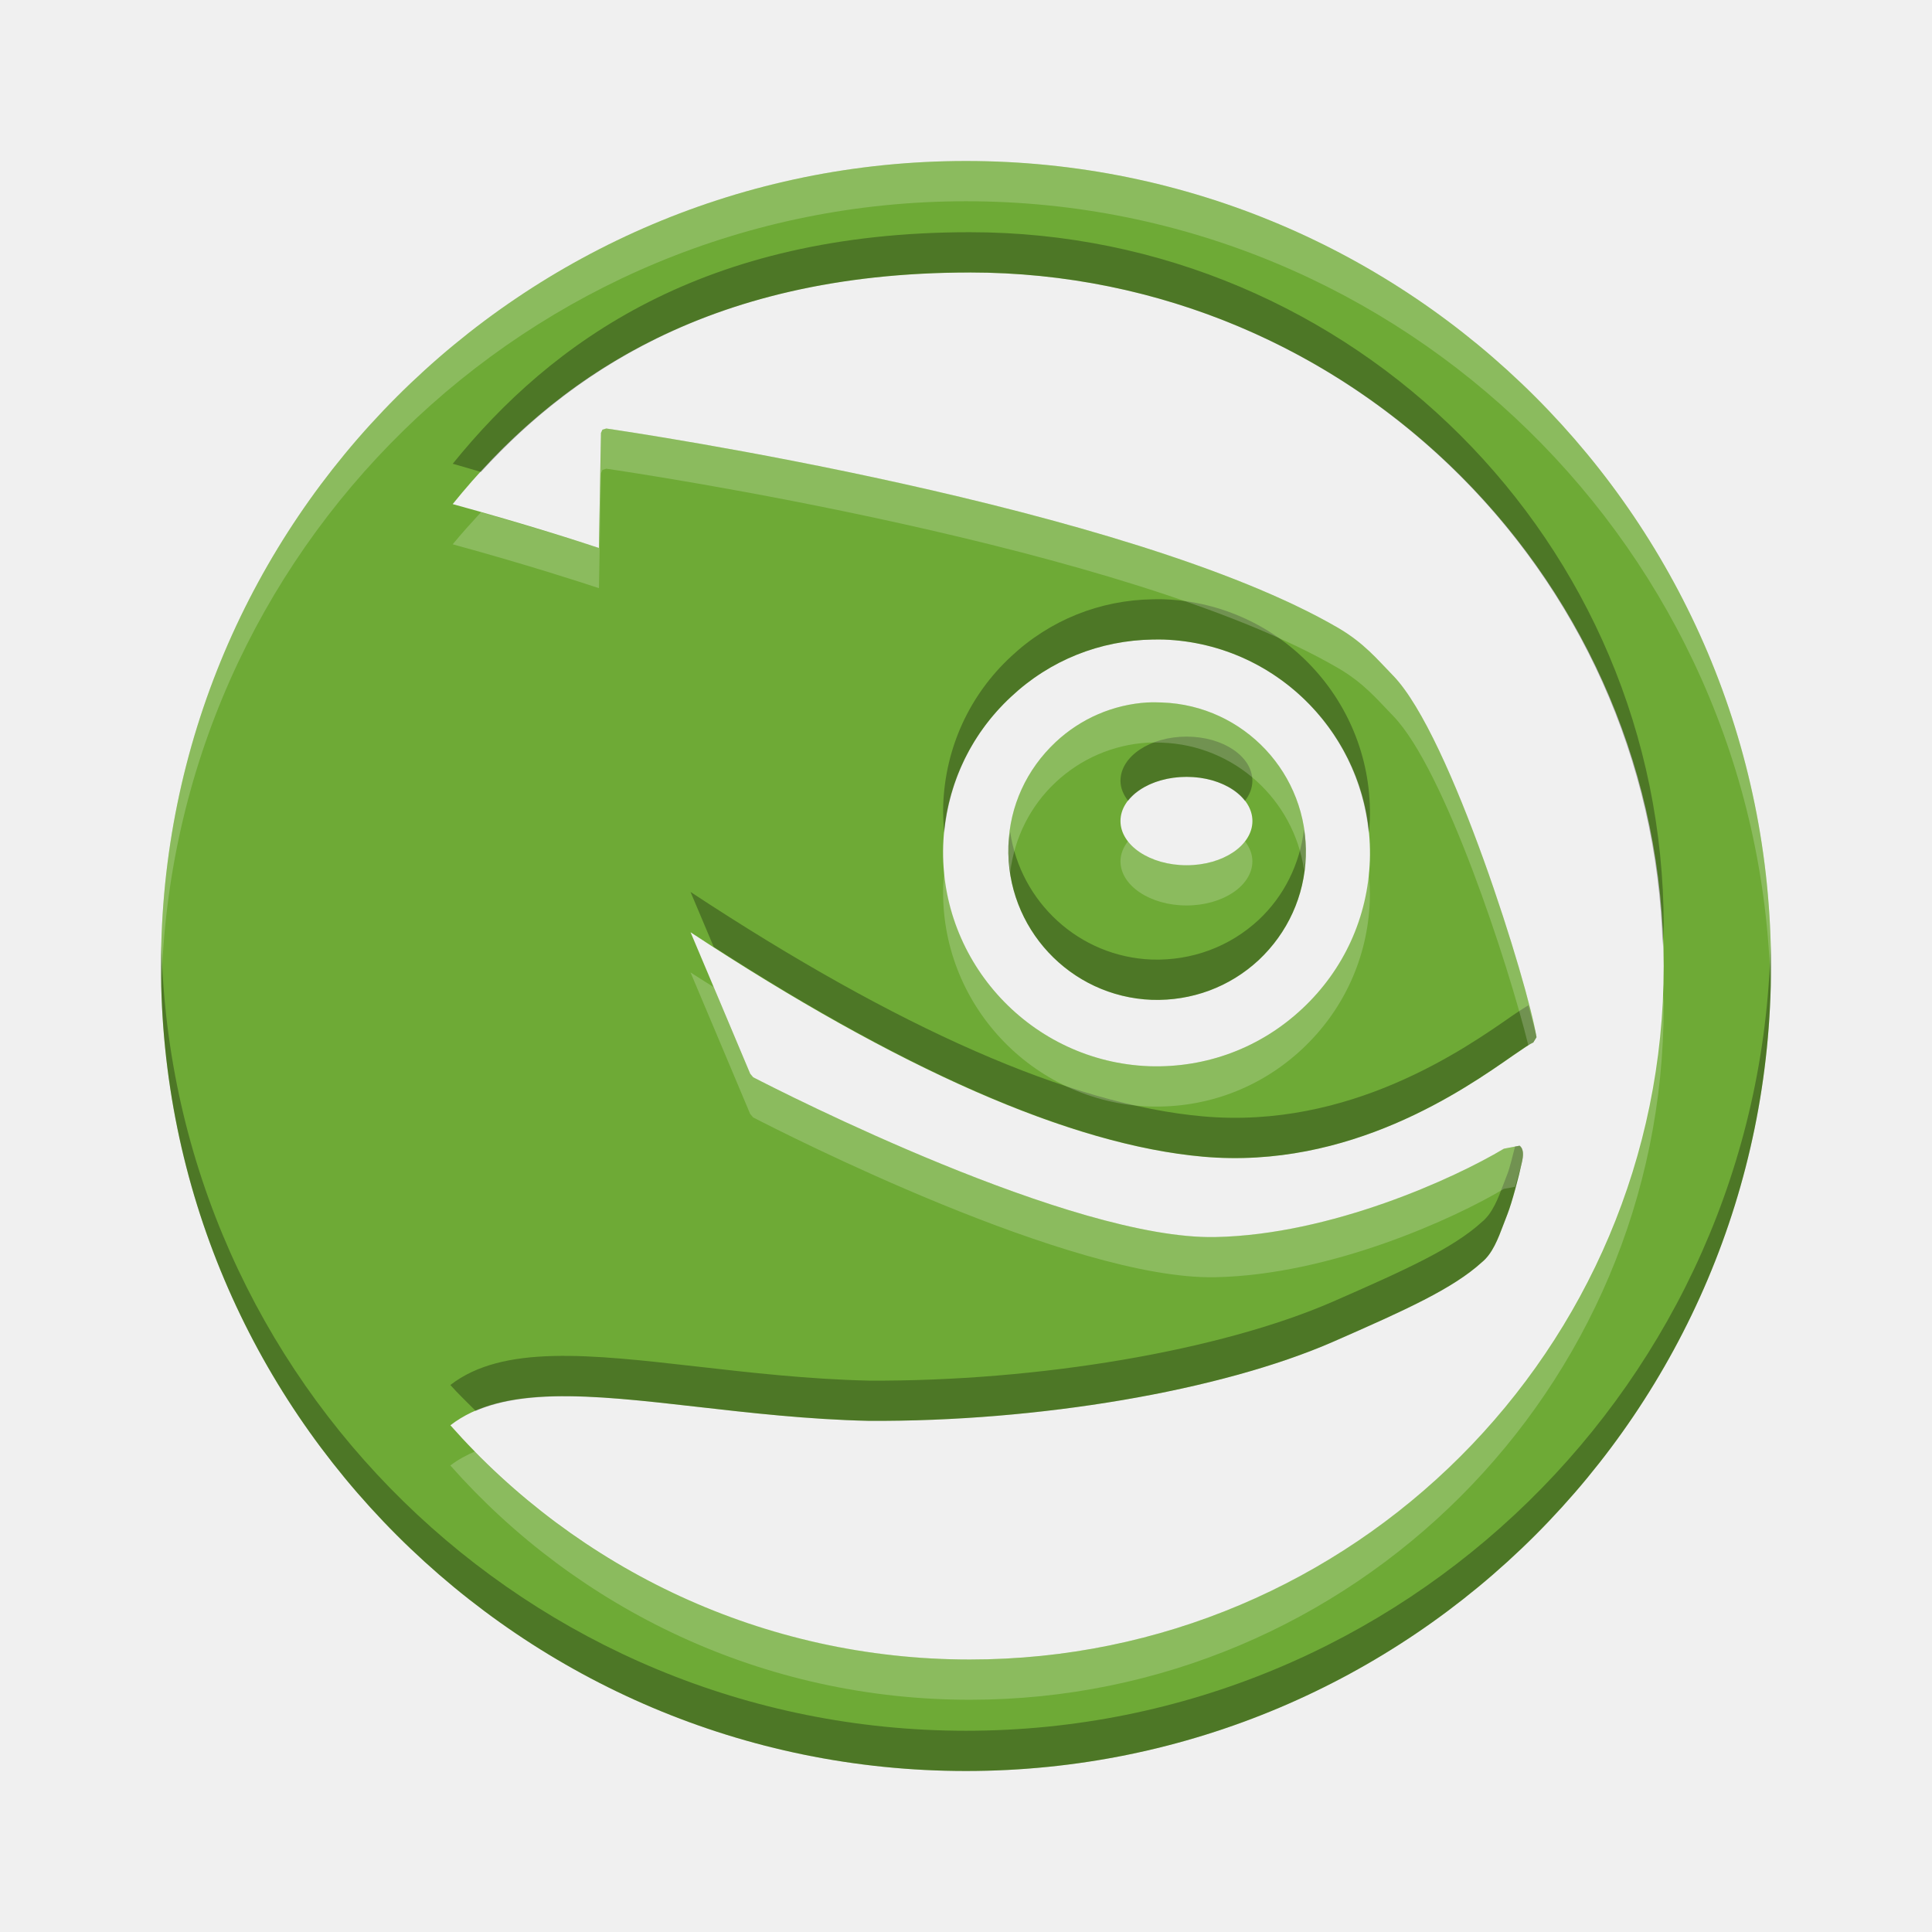
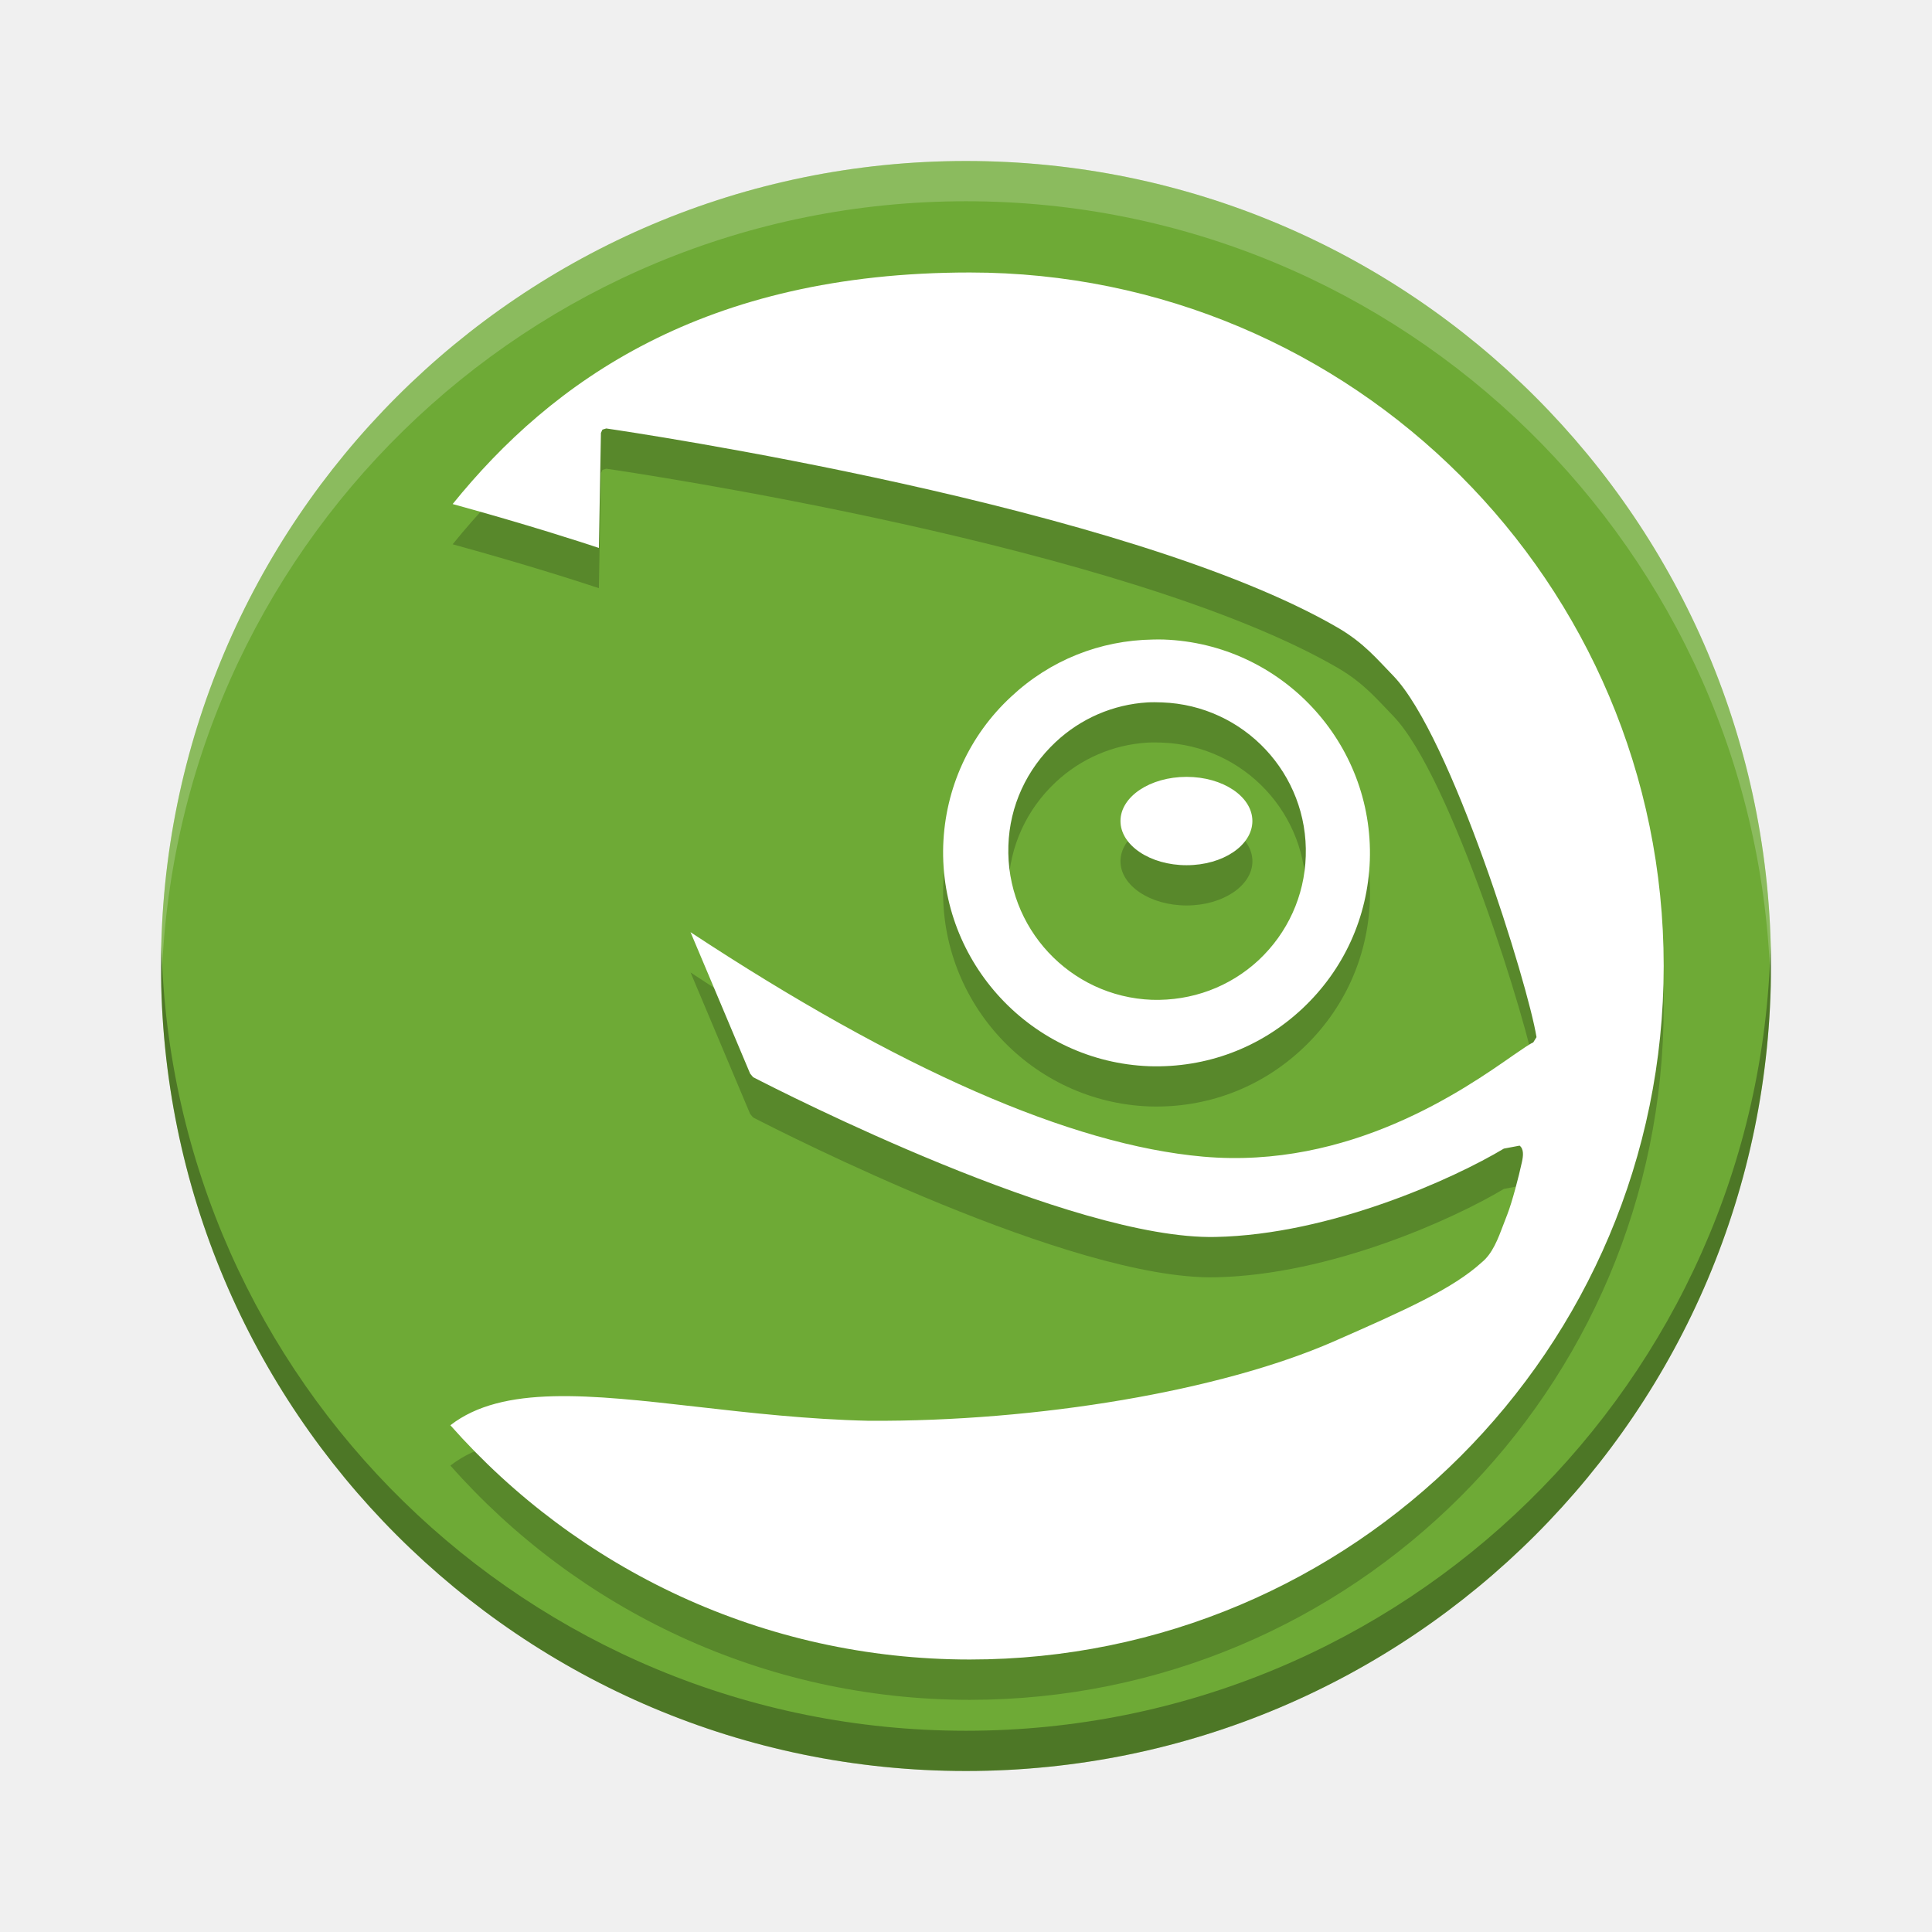
<svg xmlns="http://www.w3.org/2000/svg" id="svg2817" height="48" width="48" version="1.0">
+   <defs id="defs218" />
  <text id="text4087-2-6-5" opacity=".8" font-size="12.666px" xml:space="preserve" y="10.813" x="877.226" font-family="'Bitstream Vera Sans'" fill="#000000">
    <tspan id="tspan4089-7-2-9" y="10.813" x="877.226" />
  </text>
  <text id="text4087-2-6-5-5" opacity=".8" font-size="12.666px" xml:space="preserve" y="-29.929" x="901.187" font-family="'Bitstream Vera Sans'" fill="#000000">
    <tspan id="tspan4089-7-2-9-6" y="-29.929" x="901.187" />
  </text>
  <text id="text4087-2-6-5-2" opacity=".8" font-size="12.666px" xml:space="preserve" y="-60.007" x="-569.371" font-family="'Bitstream Vera Sans'" fill="#000000">
    <tspan id="tspan4089-7-2-9-2" y="-60.007" x="-569.371" />
  </text>
  <text id="text4087-2-6-5-59" opacity=".8" font-size="12.666px" xml:space="preserve" y="685.546" x="-2393.057" font-family="'Bitstream Vera Sans'" fill="#000000">
    <tspan id="tspan4089-7-2-9-4" y="685.546" x="-2393.057" />
  </text>
  <text id="text4087-2-6-5-1" opacity=".8" font-size="12.666px" xml:space="preserve" y="-445.328" x="-454.88" font-family="'Bitstream Vera Sans'" fill="#000000">
    <tspan id="tspan4089-7-2-9-7" y="-445.328" x="-454.88" />
  </text>
  <text id="text4087-2-6-5-7" opacity=".8" font-size="12.666px" xml:space="preserve" y="-858.798" x="352.722" font-family="'Bitstream Vera Sans'" fill="#000000">
    <tspan id="tspan4089-7-2-9-1" y="-858.798" x="352.722" />
  </text>
  <text id="text4087-2-6-5-5-3" opacity=".8" font-size="12.666px" xml:space="preserve" y="-899.54" x="376.683" font-family="'Bitstream Vera Sans'" fill="#000000">
    <tspan id="tspan4089-7-2-9-6-5" y="-899.54" x="376.683" />
  </text>
  <text id="text4087-2-6-5-3" opacity=".8" font-size="12.666px" xml:space="preserve" y="-906.75" x="-1114.78" font-family="'Bitstream Vera Sans'" fill="#000000">
    <tspan id="tspan4089-7-2-9-18" y="-906.75" x="-1114.78" />
  </text>
  <text id="text4087-2-6-5-4" opacity=".8" font-size="12.666px" xml:space="preserve" y="-1179.984" x="345.763" font-family="'Bitstream Vera Sans'" fill="#000000">
    <tspan id="tspan4089-7-2-9-9" y="-1179.984" x="345.763" />
  </text>
  <text id="text4087-2-6-5-7-1" opacity=".8" font-size="12.666px" xml:space="preserve" y="-553.293" x="1831.886" font-family="'Bitstream Vera Sans'" fill="#000000">
    <tspan id="tspan4089-7-2-9-1-8" y="-553.293" x="1831.886" />
  </text>
  <text id="text4087-2-6-5-5-5" opacity=".8" font-size="12.666px" xml:space="preserve" y="-594.034" x="1855.847" font-family="'Bitstream Vera Sans'" fill="#000000">
    <tspan id="tspan4089-7-2-9-6-9" y="-594.034" x="1855.847" />
  </text>
  <text id="text4087-2-6-5-75" opacity=".8" font-size="12.666px" xml:space="preserve" y="-601.244" x="364.384" font-family="'Bitstream Vera Sans'" fill="#000000">
    <tspan id="tspan4089-7-2-9-3" y="-601.244" x="364.384" />
  </text>
  <text id="text4087-2-6-5-4-8" opacity=".8" font-size="12.666px" xml:space="preserve" y="-874.478" x="1824.927" font-family="'Bitstream Vera Sans'" fill="#000000">
    <tspan id="tspan4089-7-2-9-9-8" y="-874.478" x="1824.927" />
  </text>
  <text id="text4087-2-6-5-45" opacity=".8" font-size="12.666px" xml:space="preserve" y="-649.336" x="-573.433" font-family="'Bitstream Vera Sans'" fill="#000000">
    <tspan id="tspan4089-7-2-9-75" y="-649.336" x="-573.433" />
  </text>
  <text id="text4087-2-6-5-59-7" opacity=".8" font-size="12.666px" xml:space="preserve" y="96.218" x="-2397.118" font-family="'Bitstream Vera Sans'" fill="#000000">
    <tspan id="tspan4089-7-2-9-4-0" y="96.218" x="-2397.118" />
  </text>
  <text id="text4087-2-6-5-8" opacity=".8" font-size="12.666px" xml:space="preserve" y="189.09" x="-682.363" font-family="'Bitstream Vera Sans'" fill="#000000">
    <tspan id="tspan4089-7-2-9-19" y="189.09" x="-682.363" />
  </text>
  <text id="text4087-2-6-5-7-5" opacity=".8" font-size="12.666px" xml:space="preserve" y="9.908" x="426.662" font-family="'Bitstream Vera Sans'" fill="#000000">
    <tspan id="tspan4089-7-2-9-1-2" y="9.908" x="426.662" />
  </text>
  <text id="text4087-2-6-5-5-0" opacity=".8" font-size="12.666px" xml:space="preserve" y="-30.834" x="450.622" font-family="'Bitstream Vera Sans'" fill="#000000">
    <tspan id="tspan4089-7-2-9-6-2" y="-30.834" x="450.622" />
  </text>
  <text id="text4087-2-6-5-26" opacity=".8" font-size="12.666px" xml:space="preserve" y="-38.044" x="-1040.841" font-family="'Bitstream Vera Sans'" fill="#000000">
    <tspan id="tspan4089-7-2-9-90" y="-38.044" x="-1040.841" />
  </text>
  <text id="text4087-2-6-5-4-3" opacity=".8" font-size="12.666px" xml:space="preserve" y="-311.278" x="419.702" font-family="'Bitstream Vera Sans'" fill="#000000">
    <tspan id="tspan4089-7-2-9-9-5" y="-311.278" x="419.702" />
  </text>
  <text id="text4087-2-6-5-55" opacity=".8" font-size="12.666px" xml:space="preserve" y="-40.758" x="-608.033" font-family="'Bitstream Vera Sans'" fill="#000000">
    <tspan id="tspan4089-7-2-9-32" y="-40.758" x="-608.033" />
  </text>
  <text id="text4087-2-6-5-59-9" opacity=".8" font-size="12.666px" xml:space="preserve" y="704.795" x="-2431.718" font-family="'Bitstream Vera Sans'" fill="#000000">
    <tspan id="tspan4089-7-2-9-4-1" y="704.795" x="-2431.718" />
  </text>
  <text id="text4087-2-6-5-1-8" opacity=".8" font-size="12.666px" xml:space="preserve" y="-902.289" x="-456.939" font-family="'Bitstream Vera Sans'" fill="#000000">
    <tspan id="tspan4089-7-2-9-7-8" y="-902.289" x="-456.939" />
  </text>
  <text id="text4087-2-6-5-7-8" opacity=".8" font-size="12.666px" xml:space="preserve" y="-1315.759" x="350.663" font-family="'Bitstream Vera Sans'" fill="#000000">
    <tspan id="tspan4089-7-2-9-1-9" y="-1315.759" x="350.663" />
  </text>
  <text id="text4087-2-6-5-5-52" opacity=".8" font-size="12.666px" xml:space="preserve" y="-1356.501" x="374.624" font-family="'Bitstream Vera Sans'" fill="#000000">
    <tspan id="tspan4089-7-2-9-6-4" y="-1356.501" x="374.624" />
  </text>
  <text id="text4087-2-6-5-3-4" opacity=".8" font-size="12.666px" xml:space="preserve" y="-1363.71" x="-1116.84" font-family="'Bitstream Vera Sans'" fill="#000000">
    <tspan id="tspan4089-7-2-9-18-3" y="-1363.71" x="-1116.84" />
  </text>
  <text id="text4087-2-6-5-4-7" opacity=".8" font-size="12.666px" xml:space="preserve" y="-1636.945" x="343.703" font-family="'Bitstream Vera Sans'" fill="#000000">
    <tspan id="tspan4089-7-2-9-9-54" y="-1636.945" x="343.703" />
  </text>
  <text id="text4087-2-6-5-7-1-2" opacity=".8" font-size="12.666px" xml:space="preserve" y="-1010.253" x="1829.826" font-family="'Bitstream Vera Sans'" fill="#000000">
    <tspan id="tspan4089-7-2-9-1-8-0" y="-1010.253" x="1829.826" />
  </text>
  <text id="text4087-2-6-5-5-5-6" opacity=".8" font-size="12.666px" xml:space="preserve" y="-1050.995" x="1853.787" font-family="'Bitstream Vera Sans'" fill="#000000">
    <tspan id="tspan4089-7-2-9-6-9-8" y="-1050.995" x="1853.787" />
  </text>
  <text id="text4087-2-6-5-75-4" opacity=".8" font-size="12.666px" xml:space="preserve" y="-1058.205" x="362.324" font-family="'Bitstream Vera Sans'" fill="#000000">
    <tspan id="tspan4089-7-2-9-3-9" y="-1058.205" x="362.324" />
  </text>
  <text id="text4087-2-6-5-4-8-1" opacity=".8" font-size="12.666px" xml:space="preserve" y="-1331.439" x="1822.867" font-family="'Bitstream Vera Sans'" fill="#000000">
    <tspan id="tspan4089-7-2-9-9-8-8" y="-1331.439" x="1822.867" />
  </text>
  <text id="text4087-2-6-5-45-0" opacity=".8" font-size="12.666px" xml:space="preserve" y="-1106.296" x="-575.492" font-family="'Bitstream Vera Sans'" fill="#000000">
    <tspan id="tspan4089-7-2-9-75-2" y="-1106.296" x="-575.492" />
  </text>
  <text id="text4087-2-6-5-59-5" opacity=".8" font-size="12.666px" xml:space="preserve" y="-360.743" x="-2399.178" font-family="'Bitstream Vera Sans'" fill="#000000">
    <tspan id="tspan4089-7-2-9-4-00" y="-360.743" x="-2399.178" />
  </text>
  <text id="text4087-2-6-5-264" opacity=".8" font-size="12.666px" xml:space="preserve" y="-267.87" x="-684.422" font-family="'Bitstream Vera Sans'" fill="#000000">
    <tspan id="tspan4089-7-2-9-8" y="-267.87" x="-684.422" />
  </text>
  <text id="text4087-2-6-5-42" opacity=".8" font-size="12.666px" xml:space="preserve" y="-26.956" x="155.592" font-family="'Bitstream Vera Sans'" fill="#000000">
    <tspan id="tspan4089-7-2-9-93" y="-26.956" x="155.592" />
  </text>
  <text id="text4087-2-6-5-5-05" opacity=".8" font-size="12.666px" xml:space="preserve" y="-67.698" x="179.553" font-family="'Bitstream Vera Sans'" fill="#000000">
    <tspan id="tspan4089-7-2-9-6-49" y="-67.698" x="179.553" />
  </text>
  <text id="text4087-2-6-5-1-4" opacity=".8" font-size="12.666px" xml:space="preserve" y="-261.727" x="-1090.263" font-family="'Bitstream Vera Sans'" fill="#000000">
    <tspan id="tspan4089-7-2-9-7-7" y="-261.727" x="-1090.263" />
  </text>
  <text id="text4087-2-6-5-7-56" opacity=".8" font-size="12.666px" xml:space="preserve" y="-675.197" x="-282.661" font-family="'Bitstream Vera Sans'" fill="#000000">
    <tspan id="tspan4089-7-2-9-1-1" y="-675.197" x="-282.661" />
  </text>
  <text id="text4087-2-6-5-5-8" opacity=".8" font-size="12.666px" xml:space="preserve" y="-715.938" x="-258.7" font-family="'Bitstream Vera Sans'" fill="#000000">
    <tspan id="tspan4089-7-2-9-6-7" y="-715.938" x="-258.7" />
  </text>
  <text id="text4087-2-6-5-3-42" opacity=".8" font-size="12.666px" xml:space="preserve" y="-723.148" x="-1750.164" font-family="'Bitstream Vera Sans'" fill="#000000">
    <tspan id="tspan4089-7-2-9-18-39" y="-723.148" x="-1750.164" />
  </text>
  <text id="text4087-2-6-5-4-4" opacity=".8" font-size="12.666px" xml:space="preserve" y="-996.383" x="-289.621" font-family="'Bitstream Vera Sans'" fill="#000000">
    <tspan id="tspan4089-7-2-9-9-3" y="-996.383" x="-289.621" />
  </text>
  <text id="text4087-2-6-5-7-1-0" opacity=".8" font-size="12.666px" xml:space="preserve" y="-369.691" x="1196.503" font-family="'Bitstream Vera Sans'" fill="#000000">
    <tspan id="tspan4089-7-2-9-1-8-5" y="-369.691" x="1196.503" />
  </text>
  <text id="text4087-2-6-5-5-5-5" opacity=".8" font-size="12.666px" xml:space="preserve" y="-410.433" x="1220.463" font-family="'Bitstream Vera Sans'" fill="#000000">
    <tspan id="tspan4089-7-2-9-6-9-2" y="-410.433" x="1220.463" />
  </text>
  <text id="text4087-2-6-5-75-9" opacity=".8" font-size="12.666px" xml:space="preserve" y="-417.643" x="-271" font-family="'Bitstream Vera Sans'" fill="#000000">
    <tspan id="tspan4089-7-2-9-3-1" y="-417.643" x="-271" />
  </text>
  <text id="text4087-2-6-5-4-8-18" opacity=".8" font-size="12.666px" xml:space="preserve" y="-690.877" x="1189.543" font-family="'Bitstream Vera Sans'" fill="#000000">
    <tspan id="tspan4089-7-2-9-9-8-4" y="-690.877" x="1189.543" />
  </text>
  <text id="text4087-2-6-5-45-3" opacity=".8" font-size="12.666px" xml:space="preserve" y="-465.734" x="-1208.816" font-family="'Bitstream Vera Sans'" fill="#000000">
    <tspan id="tspan4089-7-2-9-75-7" y="-465.734" x="-1208.816" />
  </text>
  <text id="text4087-2-6-5-59-8" opacity=".8" font-size="12.666px" xml:space="preserve" y="279.819" x="-3032.502" font-family="'Bitstream Vera Sans'" fill="#000000">
    <tspan id="tspan4089-7-2-9-4-2" y="279.819" x="-3032.502" />
  </text>
  <g id="layer4-0" transform="matrix(.90475 0 0 .90475 -716.75 -676.29)">
    <text id="text4087-2-6-5-20" opacity=".8" font-size="14px" xml:space="preserve" y="1159.415" x="-664.274" font-family="'Bitstream Vera Sans'" fill="#000000">
      <tspan id="tspan4089-7-2-9-82" y="1159.415" x="-664.274" />
    </text>
  </g>
  <text id="text4087-2-6-5-9" opacity=".8" font-size="12.666px" xml:space="preserve" y="18.051" x="877.226" font-family="'Bitstream Vera Sans'" fill="#000000">
    <tspan id="tspan4089-7-2-9-43" y="18.051" x="877.226" />
  </text>
  <text id="text4087-2-6-5-5-51" opacity=".8" font-size="12.666px" xml:space="preserve" y="-22.691" x="901.187" font-family="'Bitstream Vera Sans'" fill="#000000">
    <tspan id="tspan4089-7-2-9-6-74" y="-22.691" x="901.187" />
  </text>
  <text id="text4087-2-6-5-2-3" opacity=".8" font-size="12.666px" xml:space="preserve" y="-52.769" x="-569.371" font-family="'Bitstream Vera Sans'" fill="#000000">
    <tspan id="tspan4089-7-2-9-2-1" y="-52.769" x="-569.371" />
  </text>
  <text id="text4087-2-6-5-59-4" opacity=".8" font-size="12.666px" xml:space="preserve" y="692.784" x="-2393.057" font-family="'Bitstream Vera Sans'" fill="#000000">
    <tspan id="tspan4089-7-2-9-4-6" y="692.784" x="-2393.057" />
  </text>
  <text id="text4087-2-6-5-1-9" opacity=".8" font-size="12.666px" xml:space="preserve" y="-438.09" x="-454.88" font-family="'Bitstream Vera Sans'" fill="#000000">
    <tspan id="tspan4089-7-2-9-7-4" y="-438.09" x="-454.88" />
  </text>
  <text id="text4087-2-6-5-7-2" opacity=".8" font-size="12.666px" xml:space="preserve" y="-851.56" x="352.722" font-family="'Bitstream Vera Sans'" fill="#000000">
    <tspan id="tspan4089-7-2-9-1-26" y="-851.56" x="352.722" />
  </text>
  <text id="text4087-2-6-5-5-3-4" opacity=".8" font-size="12.666px" xml:space="preserve" y="-892.302" x="376.683" font-family="'Bitstream Vera Sans'" fill="#000000">
    <tspan id="tspan4089-7-2-9-6-5-1" y="-892.302" x="376.683" />
  </text>
  <text id="text4087-2-6-5-3-2" opacity=".8" font-size="12.666px" xml:space="preserve" y="-899.512" x="-1114.78" font-family="'Bitstream Vera Sans'" fill="#000000">
    <tspan id="tspan4089-7-2-9-18-8" y="-899.512" x="-1114.78" />
  </text>
  <text id="text4087-2-6-5-4-89" opacity=".8" font-size="12.666px" xml:space="preserve" y="-1172.746" x="345.763" font-family="'Bitstream Vera Sans'" fill="#000000">
    <tspan id="tspan4089-7-2-9-9-2" y="-1172.746" x="345.763" />
  </text>
  <text id="text4087-2-6-5-7-1-8" opacity=".8" font-size="12.666px" xml:space="preserve" y="-546.055" x="1831.886" font-family="'Bitstream Vera Sans'" fill="#000000">
    <tspan id="tspan4089-7-2-9-1-8-8" y="-546.055" x="1831.886" />
  </text>
  <text id="text4087-2-6-5-5-5-8" opacity=".8" font-size="12.666px" xml:space="preserve" y="-586.797" x="1855.847" font-family="'Bitstream Vera Sans'" fill="#000000">
    <tspan id="tspan4089-7-2-9-6-9-6" y="-586.797" x="1855.847" />
  </text>
  <text id="text4087-2-6-5-75-8" opacity=".8" font-size="12.666px" xml:space="preserve" y="-594.006" x="364.384" font-family="'Bitstream Vera Sans'" fill="#000000">
    <tspan id="tspan4089-7-2-9-3-3" y="-594.006" x="364.384" />
  </text>
  <text id="text4087-2-6-5-4-8-8" opacity=".8" font-size="12.666px" xml:space="preserve" y="-867.24" x="1824.927" font-family="'Bitstream Vera Sans'" fill="#000000">
    <tspan id="tspan4089-7-2-9-9-8-3" y="-867.24" x="1824.927" />
  </text>
  <text id="text4087-2-6-5-45-33" opacity=".8" font-size="12.666px" xml:space="preserve" y="-642.098" x="-573.433" font-family="'Bitstream Vera Sans'" fill="#000000">
    <tspan id="tspan4089-7-2-9-75-8" y="-642.098" x="-573.433" />
  </text>
  <text id="text4087-2-6-5-59-7-0" opacity=".8" font-size="12.666px" xml:space="preserve" y="103.456" x="-2397.118" font-family="'Bitstream Vera Sans'" fill="#000000">
    <tspan id="tspan4089-7-2-9-4-0-4" y="103.456" x="-2397.118" />
  </text>
  <text id="text4087-2-6-5-8-7" opacity=".8" font-size="12.666px" xml:space="preserve" y="196.328" x="-682.363" font-family="'Bitstream Vera Sans'" fill="#000000">
    <tspan id="tspan4089-7-2-9-19-6" y="196.328" x="-682.363" />
  </text>
  <text id="text4087-2-6-5-7-5-8" opacity=".8" font-size="12.666px" xml:space="preserve" y="17.146" x="426.662" font-family="'Bitstream Vera Sans'" fill="#000000">
    <tspan id="tspan4089-7-2-9-1-2-9" y="17.146" x="426.662" />
  </text>
  <text id="text4087-2-6-5-5-0-0" opacity=".8" font-size="12.666px" xml:space="preserve" y="-23.596" x="450.622" font-family="'Bitstream Vera Sans'" fill="#000000">
    <tspan id="tspan4089-7-2-9-6-2-6" y="-23.596" x="450.622" />
  </text>
  <text id="text4087-2-6-5-26-8" opacity=".8" font-size="12.666px" xml:space="preserve" y="-30.806" x="-1040.841" font-family="'Bitstream Vera Sans'" fill="#000000">
    <tspan id="tspan4089-7-2-9-90-7" y="-30.806" x="-1040.841" />
  </text>
  <text id="text4087-2-6-5-4-3-9" opacity=".8" font-size="12.666px" xml:space="preserve" y="-304.04" x="419.702" font-family="'Bitstream Vera Sans'" fill="#000000">
    <tspan id="tspan4089-7-2-9-9-5-0" y="-304.04" x="419.702" />
  </text>
  <text id="text4087-2-6-5-55-3" opacity=".8" font-size="12.666px" xml:space="preserve" y="-33.52" x="-608.033" font-family="'Bitstream Vera Sans'" fill="#000000">
    <tspan id="tspan4089-7-2-9-32-3" y="-33.52" x="-608.033" />
  </text>
  <text id="text4087-2-6-5-59-9-3" opacity=".8" font-size="12.666px" xml:space="preserve" y="712.033" x="-2431.718" font-family="'Bitstream Vera Sans'" fill="#000000">
    <tspan id="tspan4089-7-2-9-4-1-7" y="712.033" x="-2431.718" />
  </text>
  <text id="text4087-2-6-5-1-8-3" opacity=".8" font-size="12.666px" xml:space="preserve" y="-895.051" x="-456.939" font-family="'Bitstream Vera Sans'" fill="#000000">
    <tspan id="tspan4089-7-2-9-7-8-2" y="-895.051" x="-456.939" />
  </text>
  <text id="text4087-2-6-5-7-8-6" opacity=".8" font-size="12.666px" xml:space="preserve" y="-1308.521" x="350.663" font-family="'Bitstream Vera Sans'" fill="#000000">
    <tspan id="tspan4089-7-2-9-1-9-5" y="-1308.521" x="350.663" />
  </text>
  <text id="text4087-2-6-5-5-52-2" opacity=".8" font-size="12.666px" xml:space="preserve" y="-1349.263" x="374.624" font-family="'Bitstream Vera Sans'" fill="#000000">
    <tspan id="tspan4089-7-2-9-6-4-6" y="-1349.263" x="374.624" />
  </text>
  <text id="text4087-2-6-5-3-4-5" opacity=".8" font-size="12.666px" xml:space="preserve" y="-1356.472" x="-1116.84" font-family="'Bitstream Vera Sans'" fill="#000000">
    <tspan id="tspan4089-7-2-9-18-3-8" y="-1356.472" x="-1116.84" />
  </text>
  <text id="text4087-2-6-5-4-7-7" opacity=".8" font-size="12.666px" xml:space="preserve" y="-1629.707" x="343.703" font-family="'Bitstream Vera Sans'" fill="#000000">
    <tspan id="tspan4089-7-2-9-9-54-9" y="-1629.707" x="343.703" />
  </text>
  <text id="text4087-2-6-5-7-1-2-6" opacity=".8" font-size="12.666px" xml:space="preserve" y="-1003.015" x="1829.826" font-family="'Bitstream Vera Sans'" fill="#000000">
    <tspan id="tspan4089-7-2-9-1-8-0-0" y="-1003.015" x="1829.826" />
  </text>
  <text id="text4087-2-6-5-5-5-6-4" opacity=".8" font-size="12.666px" xml:space="preserve" y="-1043.757" x="1853.787" font-family="'Bitstream Vera Sans'" fill="#000000">
    <tspan id="tspan4089-7-2-9-6-9-8-1" y="-1043.757" x="1853.787" />
  </text>
  <text id="text4087-2-6-5-75-4-0" opacity=".8" font-size="12.666px" xml:space="preserve" y="-1050.967" x="362.324" font-family="'Bitstream Vera Sans'" fill="#000000">
    <tspan id="tspan4089-7-2-9-3-9-4" y="-1050.967" x="362.324" />
  </text>
  <text id="text4087-2-6-5-4-8-1-8" opacity=".8" font-size="12.666px" xml:space="preserve" y="-1324.201" x="1822.867" font-family="'Bitstream Vera Sans'" fill="#000000">
    <tspan id="tspan4089-7-2-9-9-8-8-7" y="-1324.201" x="1822.867" />
  </text>
  <text id="text4087-2-6-5-45-0-0" opacity=".8" font-size="12.666px" xml:space="preserve" y="-1099.058" x="-575.492" font-family="'Bitstream Vera Sans'" fill="#000000">
    <tspan id="tspan4089-7-2-9-75-2-8" y="-1099.058" x="-575.492" />
  </text>
  <text id="text4087-2-6-5-59-5-6" opacity=".8" font-size="12.666px" xml:space="preserve" y="-353.505" x="-2399.178" font-family="'Bitstream Vera Sans'" fill="#000000">
    <tspan id="tspan4089-7-2-9-4-00-2" y="-353.505" x="-2399.178" />
  </text>
  <text id="text4087-2-6-5-264-4" opacity=".8" font-size="12.666px" xml:space="preserve" y="-260.632" x="-684.422" font-family="'Bitstream Vera Sans'" fill="#000000">
    <tspan id="tspan4089-7-2-9-8-7" y="-260.632" x="-684.422" />
  </text>
  <text id="text4087-2-6-5-42-9" opacity=".8" font-size="12.666px" xml:space="preserve" y="-19.718" x="155.592" font-family="'Bitstream Vera Sans'" fill="#000000">
    <tspan id="tspan4089-7-2-9-93-3" y="-19.718" x="155.592" />
  </text>
  <text id="text4087-2-6-5-5-05-9" opacity=".8" font-size="12.666px" xml:space="preserve" y="-60.46" x="179.553" font-family="'Bitstream Vera Sans'" fill="#000000">
    <tspan id="tspan4089-7-2-9-6-49-2" y="-60.46" x="179.553" />
  </text>
  <text id="text4087-2-6-5-1-4-8" opacity=".8" font-size="12.666px" xml:space="preserve" y="-254.489" x="-1090.263" font-family="'Bitstream Vera Sans'" fill="#000000">
    <tspan id="tspan4089-7-2-9-7-7-3" y="-254.489" x="-1090.263" />
  </text>
  <text id="text4087-2-6-5-7-56-0" opacity=".8" font-size="12.666px" xml:space="preserve" y="-667.959" x="-282.661" font-family="'Bitstream Vera Sans'" fill="#000000">
    <tspan id="tspan4089-7-2-9-1-1-1" y="-667.959" x="-282.661" />
  </text>
  <text id="text4087-2-6-5-5-8-7" opacity=".8" font-size="12.666px" xml:space="preserve" y="-708.701" x="-258.7" font-family="'Bitstream Vera Sans'" fill="#000000">
    <tspan id="tspan4089-7-2-9-6-7-8" y="-708.701" x="-258.7" />
  </text>
  <text id="text4087-2-6-5-3-42-9" opacity=".8" font-size="12.666px" xml:space="preserve" y="-715.91" x="-1750.164" font-family="'Bitstream Vera Sans'" fill="#000000">
    <tspan id="tspan4089-7-2-9-18-39-1" y="-715.91" x="-1750.164" />
  </text>
  <text id="text4087-2-6-5-4-4-5" opacity=".8" font-size="12.666px" xml:space="preserve" y="-989.144" x="-289.621" font-family="'Bitstream Vera Sans'" fill="#000000">
    <tspan id="tspan4089-7-2-9-9-3-4" y="-989.144" x="-289.621" />
  </text>
  <text id="text4087-2-6-5-7-1-0-9" opacity=".8" font-size="12.666px" xml:space="preserve" y="-362.453" x="1196.503" font-family="'Bitstream Vera Sans'" fill="#000000">
    <tspan id="tspan4089-7-2-9-1-8-5-2" y="-362.453" x="1196.503" />
  </text>
  <text id="text4087-2-6-5-5-5-5-5" opacity=".8" font-size="12.666px" xml:space="preserve" y="-403.195" x="1220.463" font-family="'Bitstream Vera Sans'" fill="#000000">
    <tspan id="tspan4089-7-2-9-6-9-2-7" y="-403.195" x="1220.463" />
  </text>
  <text id="text4087-2-6-5-75-9-4" opacity=".8" font-size="12.666px" xml:space="preserve" y="-410.405" x="-271" font-family="'Bitstream Vera Sans'" fill="#000000">
    <tspan id="tspan4089-7-2-9-3-1-9" y="-410.405" x="-271" />
  </text>
  <text id="text4087-2-6-5-4-8-18-9" opacity=".8" font-size="12.666px" xml:space="preserve" y="-683.639" x="1189.543" font-family="'Bitstream Vera Sans'" fill="#000000">
    <tspan id="tspan4089-7-2-9-9-8-4-4" y="-683.639" x="1189.543" />
  </text>
  <text id="text4087-2-6-5-45-3-5" opacity=".8" font-size="12.666px" xml:space="preserve" y="-458.496" x="-1208.816" font-family="'Bitstream Vera Sans'" fill="#000000">
    <tspan id="tspan4089-7-2-9-75-7-9" y="-458.496" x="-1208.816" />
  </text>
  <text id="text4087-2-6-5-59-8-3" opacity=".8" font-size="12.666px" xml:space="preserve" y="287.057" x="-3032.502" font-family="'Bitstream Vera Sans'" fill="#000000">
    <tspan id="tspan4089-7-2-9-4-2-5" y="287.057" x="-3032.502" />
  </text>
  <g id="layer4-0-7" transform="matrix(.90475 0 0 .90475 -716.75 -669.05)">
    <text id="text4087-2-6-5-20-0" opacity=".8" font-size="14px" xml:space="preserve" y="1159.415" x="-664.274" font-family="'Bitstream Vera Sans'" fill="#000000">
      <tspan id="tspan4089-7-2-9-82-8" y="1159.415" x="-664.274" />
    </text>
  </g>
  <text id="text7276" font-size="12.666px" xml:space="preserve" y="-361.225" x="435.904" font-family="'Droid Sans'" fill="#000000">
    <tspan id="tspan7278" y="-361.225" x="435.904" />
    <tspan id="tspan7280" y="-345.392" x="435.904" />
  </text>
  <text id="text4087-2-6-5-51" opacity=".8" font-size="12.666px" xml:space="preserve" y="-843.27" x="901.088" font-family="'Bitstream Vera Sans'" fill="#000000">
    <tspan id="tspan4089-7-2-9-97" y="-843.27" x="901.088" />
  </text>
  <text id="text4087-2-6-5-59-2" opacity=".8" font-size="12.666px" xml:space="preserve" y="-97.717" x="-922.598" font-family="'Bitstream Vera Sans'" fill="#000000">
    <tspan id="tspan4089-7-2-9-4-4" y="-97.717" x="-922.598" />
  </text>
  <text id="text4087-2-6-5-7-7" opacity=".8" font-size="12.666px" xml:space="preserve" y="-1128.266" x="1628.168" font-family="'Bitstream Vera Sans'" fill="#000000">
    <tspan id="tspan4089-7-2-9-1-6" y="-1128.266" x="1628.168" />
  </text>
  <text id="text4087-2-6-5-5-6" opacity=".8" font-size="12.666px" xml:space="preserve" y="-1169.008" x="1652.129" font-family="'Bitstream Vera Sans'" fill="#000000">
    <tspan id="tspan4089-7-2-9-6-53" y="-1169.008" x="1652.129" />
  </text>
  <text id="text4087-2-6-5-54" opacity=".8" font-size="12.666px" xml:space="preserve" y="-1176.217" x="160.665" font-family="'Bitstream Vera Sans'" fill="#000000">
    <tspan id="tspan4089-7-2-9-0" y="-1176.217" x="160.665" />
  </text>
  <text id="text4087-2-6-5-4-1" opacity=".8" font-size="12.666px" xml:space="preserve" y="-1449.452" x="1621.208" font-family="'Bitstream Vera Sans'" fill="#000000">
    <tspan id="tspan4089-7-2-9-9-28" y="-1449.452" x="1621.208" />
  </text>
-   <path id="path2445" fill="#6eaa36" d="m24 4c-11.045 0-20 8.954-20 20s8.955 20 20 20 20-8.954 20-20-8.955-20-20-20zm0.096 2.77c9.517 0 17.238 7.715 17.238 17.23 0 9.517-7.722 17.23-17.238 17.23-5.139 0-9.749-2.252-12.906-5.819 1.298-1.007 3.469-0.762 6.144-0.457 1.282 0.146 2.743 0.313 4.25 0.346 4.213 0.025 8.746-0.744 11.543-1.967 1.809-0.793 2.967-1.316 3.691-1.974 0.261-0.214 0.398-0.572 0.538-0.943l0.096-0.25c0.117-0.3 0.286-0.945 0.361-1.296 0.034-0.154 0.05-0.32-0.059-0.405l-0.39 0.074c-1.228 0.736-4.295 2.138-7.168 2.195-3.56 0.074-10.736-3.584-11.484-3.97l-0.074-0.088c-0.179-0.428-1.253-2.978-1.481-3.514 5.165 3.401 9.447 5.284 12.729 5.576 3.649 0.324 6.495-1.668 7.713-2.519 0.238-0.162 0.419-0.289 0.494-0.317l0.081-0.133c-0.203-1.283-2.117-7.489-3.559-8.98-0.4-0.409-0.717-0.806-1.363-1.186-5.218-3.041-17.607-4.873-18.188-4.957l-0.096 0.029-0.037 0.081s-0.046 2.573-0.052 2.858c-0.425-0.141-1.744-0.572-3.632-1.09 2.464-3.049 6.239-5.753 12.847-5.753zm4.553 9.12c0.088-0.001 0.177-0.003 0.265 0 2.923 0.105 5.22 2.567 5.12 5.488-0.052 1.413-0.648 2.719-1.68 3.683-1.035 0.97-2.38 1.475-3.801 1.429-2.918-0.109-5.215-2.571-5.12-5.488 0.05-1.415 0.649-2.729 1.687-3.691 0.969-0.909 2.21-1.402 3.529-1.422zm-0.14 1.562c-0.851 0.052-1.655 0.397-2.284 0.987-0.717 0.673-1.14 1.584-1.171 2.571-0.067 2.039 1.528 3.755 3.565 3.831 0.99 0.031 1.929-0.316 2.652-0.987 0.721-0.676 1.141-1.595 1.171-2.578 0.068-2.042-1.535-3.752-3.573-3.823-0.123-0.005-0.239-0.007-0.361 0zm0.972 1.849c0.905 0 1.635 0.492 1.635 1.098 0 0.603-0.73 1.098-1.635 1.098-0.908 0-1.643-0.496-1.643-1.098 0-0.606 0.734-1.098 1.643-1.098z" />
-   <path id="path4752" opacity=".3" d="m24.096 5.769c-6.608 0-10.384 2.705-12.848 5.753 0.28 0.077 0.447 0.131 0.701 0.204 2.468-2.706 6.125-4.957 12.147-4.957 9.347 0 16.945 7.449 17.213 16.73 0.004-0.168 0.025-0.331 0.025-0.5 0-9.516-7.722-17.23-17.238-17.23zm4.552 9.12c-1.318 0.019-2.56 0.513-3.529 1.422-1.038 0.961-1.635 2.276-1.685 3.691-0.008 0.23 0.004 0.456 0.025 0.68 0.123-1.292 0.701-2.483 1.66-3.371 0.969-0.909 2.211-1.403 3.529-1.422 0.088-0.002 0.178-0.003 0.266 0 2.691 0.096 4.843 2.192 5.092 4.802 0.01-0.104 0.023-0.208 0.027-0.314 0.1-2.921-2.196-5.383-5.119-5.488-0.088-0.003-0.178-0.002-0.266 0zm0.832 3.412c-0.908 0-1.642 0.492-1.642 1.097 0 0.181 0.073 0.348 0.189 0.498 0.273-0.352 0.817-0.595 1.453-0.595 0.635 0 1.179 0.244 1.45 0.597 0.116-0.15 0.185-0.319 0.185-0.5 0-0.605-0.729-1.097-1.635-1.097zm2.918 2.308c-0.105 0.854-0.489 1.647-1.127 2.245-0.722 0.67-1.662 1.016-2.652 0.986-1.812-0.067-3.267-1.434-3.521-3.17-0.015 0.113-0.042 0.224-0.045 0.34-0.068 2.039 1.529 3.754 3.566 3.83 0.99 0.03 1.93-0.316 2.652-0.986 0.721-0.676 1.14-1.598 1.17-2.581 0.008-0.227-0.01-0.446-0.043-0.664zm-15.242 1.551c0.089 0.209 0.335 0.792 0.576 1.365 4.905 3.162 8.997 4.93 12.155 5.211 3.649 0.325 6.493-1.668 7.711-2.519 0.237-0.162 0.419-0.289 0.494-0.317l0.082-0.132c-0.023-0.147-0.137-0.531-0.201-0.791-0.094 0.054-0.195 0.117-0.375 0.24-1.218 0.851-4.062 2.844-7.711 2.519-3.282-0.292-7.566-2.175-12.731-5.576zm-13.144 1.34c-0.004 0.167-0.012 0.332-0.012 0.5 0 11.046 8.955 20 20 20s20-8.954 20-20c0-0.168-0.008-0.333-0.012-0.5-0.266 10.814-9.111 19.5-19.988 19.5s-19.722-8.686-19.988-19.5zm33.742 4.965l-0.113 0.021c-0.069 0.255-0.128 0.523-0.19 0.68l-0.096 0.25c-0.139 0.371-0.276 0.729-0.537 0.943-0.724 0.659-1.882 1.182-3.691 1.975-2.798 1.222-7.33 1.991-11.543 1.967-1.508-0.034-2.968-0.202-4.25-0.348-2.674-0.305-4.847-0.55-6.145 0.457 0.199 0.225 0.419 0.429 0.629 0.643 1.32-0.57 3.232-0.36 5.516-0.1 1.282 0.146 2.742 0.314 4.25 0.348 4.213 0.024 8.745-0.745 11.543-1.967 1.809-0.793 2.967-1.316 3.691-1.975 0.261-0.214 0.398-0.572 0.537-0.943l0.096-0.25c0.117-0.3 0.286-0.945 0.361-1.297 0.034-0.154 0.051-0.319-0.058-0.404z" />
-   <path id="path4757" opacity=".2" d="m24 4c-11.045 0-20 8.954-20 20 0 0.168 0.008 0.333 0.012 0.5 0.266-10.814 9.111-19.5 19.988-19.5s19.722 8.686 19.988 19.5c0.004-0.167 0.012-0.332 0.012-0.5 0-11.046-8.955-20-20-20zm-8.936 6.645l-0.095 0.029-0.037 0.082s-0.046 2.572-0.051 2.857c-0.362-0.12-1.473-0.471-2.932-0.886-0.24 0.263-0.482 0.526-0.701 0.796 1.888 0.518 3.208 0.95 3.633 1.09 0.005-0.285 0.051-2.857 0.051-2.857l0.037-0.082 0.095-0.029c0.581 0.084 12.97 1.915 18.188 4.957 0.645 0.379 0.964 0.778 1.363 1.187 1.277 1.321 2.858 6.167 3.358 8.188 0.029-0.018 0.101-0.07 0.119-0.077l0.082-0.132c-0.202-1.283-2.117-7.488-3.559-8.979-0.399-0.409-0.718-0.808-1.363-1.187-5.218-3.042-17.607-4.873-18.188-4.957zm13.444 6.806c-0.851 0.052-1.654 0.397-2.283 0.987-0.717 0.672-1.141 1.585-1.172 2.572-0.008 0.225 0.013 0.444 0.045 0.66 0.107-0.854 0.494-1.638 1.127-2.232 0.629-0.59 1.432-0.935 2.283-0.987 0.121-0.007 0.238-0.004 0.361 0 1.811 0.064 3.273 1.424 3.529 3.158 0.014-0.112 0.04-0.221 0.043-0.336 0.069-2.042-1.534-3.75-3.572-3.822-0.123-0.004-0.24-0.007-0.361 0zm-0.481 3.445c-0.117 0.151-0.189 0.321-0.189 0.502 0 0.602 0.734 1.098 1.642 1.098 0.906 0 1.635-0.495 1.635-1.098 0-0.18-0.07-0.349-0.185-0.5-0.272 0.353-0.815 0.598-1.45 0.598-0.636 0-1.18-0.247-1.453-0.6zm-4.568 0.786c-0.01 0.106-0.022 0.212-0.025 0.32-0.095 2.917 2.201 5.379 5.119 5.488 1.421 0.046 2.766-0.46 3.801-1.429 1.031-0.965 1.627-2.271 1.679-3.684 0.008-0.232-0.006-0.46-0.027-0.686-0.123 1.292-0.698 2.477-1.652 3.37-1.035 0.969-2.38 1.475-3.801 1.429-2.688-0.1-4.844-2.199-5.094-4.808zm-6.303 2.478c0.228 0.536 1.301 3.086 1.481 3.514l0.074 0.088c0.748 0.386 7.924 4.045 11.484 3.97 2.873-0.057 5.941-1.459 7.168-2.195l0.278-0.051c0.062-0.231 0.136-0.449 0.171-0.617 0.034-0.154 0.051-0.319-0.058-0.404l-0.391 0.072c-1.227 0.736-4.295 2.138-7.168 2.195-3.56 0.075-10.736-3.584-11.484-3.97l-0.074-0.088c-0.11-0.262-0.524-1.246-0.905-2.149-0.193-0.124-0.38-0.236-0.576-0.365zm24.153 0.34c-0.268 9.283-7.867 16.73-17.213 16.73-4.815 0-9.152-1.993-12.278-5.177-0.225 0.097-0.439 0.21-0.629 0.357 3.157 3.568 7.768 5.82 12.907 5.82 9.515 0 17.238-7.713 17.238-17.23 0-0.169-0.021-0.332-0.025-0.5z" fill="#fff" />
+   <path d="M 24,4 C 12.955,4 4,12.954 4,24 4,35.046 12.955,44 24,44 35.045,44 44,35.046 44,24 44,12.954 35.045,4 24,4 Z" id="path4354" style="fill:#6eaa36;fill-opacity:1" />
+   <path id="path4359" d="m 24.094,7.769 c -6.608,0 -10.384,2.705 -12.848,5.754 1.888,0.518 3.208,0.949 3.633,1.09 0.005,-0.285 0.051,-2.857 0.051,-2.857 l 0.037,-0.082 0.096,-0.029 c 0.581,0.084 12.97,1.916 18.188,4.957 0.646,0.38 0.963,0.777 1.363,1.186 1.442,1.491 3.358,7.697 3.561,8.98 l -0.082,0.133 c -0.074,0.028 -0.257,0.154 -0.494,0.316 -1.217,0.851 -4.064,2.844 -7.713,2.52 -3.282,-0.293 -7.563,-2.175 -12.729,-5.576 0.227,0.536 1.301,3.085 1.48,3.514 l 0.074,0.088 c 0.748,0.386 7.924,4.045 11.484,3.971 2.873,-0.057 5.94,-1.459 7.168,-2.195 l 0.391,-0.074 c 0.109,0.086 0.092,0.252 0.059,0.406 -0.075,0.352 -0.244,0.997 -0.361,1.297 l -0.096,0.25 c -0.14,0.371 -0.276,0.729 -0.537,0.943 -0.724,0.659 -1.883,1.179 -3.691,1.973 -2.797,1.222 -7.33,1.991 -11.543,1.967 -1.508,-0.034 -2.968,-0.2 -4.25,-0.346 -2.674,-0.305 -4.847,-0.55 -6.145,0.457 3.156,3.567 7.768,5.82 12.906,5.82 9.516,0 17.238,-7.714 17.238,-17.23 0,-9.515 -7.722,-17.23 -17.238,-17.23 l -0.002,0 z m 4.555,9.119 c -1.319,0.02 -2.56,0.513 -3.529,1.422 -1.038,0.961 -1.636,2.276 -1.686,3.691 -0.095,2.917 2.201,5.379 5.119,5.488 1.421,0.046 2.766,-0.46 3.801,-1.43 1.032,-0.965 1.628,-2.27 1.68,-3.684 0.1,-2.921 -2.196,-5.383 -5.119,-5.488 -0.089,-0.003 -0.178,-0.001 -0.266,0 z m -0.141,1.562 c 0.122,-0.007 0.238,-0.005 0.361,0 2.038,0.071 3.641,1.78 3.572,3.822 -0.031,0.983 -0.449,1.904 -1.17,2.58 -0.723,0.671 -1.662,1.017 -2.652,0.986 -2.037,-0.075 -3.634,-1.791 -3.566,-3.83 0.032,-0.987 0.455,-1.899 1.172,-2.572 0.629,-0.59 1.432,-0.935 2.283,-0.986 z m 0.973,1.85 c -0.908,0 -1.643,0.492 -1.643,1.098 0,0.602 0.734,1.098 1.643,1.098 0.905,0 1.635,-0.495 1.635,-1.098 0,-0.606 -0.729,-1.098 -1.635,-1.098 z" style="opacity:0.2;fill:#000000;fill-opacity:1" />
+   <path style="fill:#ffffff;fill-opacity:1" d="M 24.094 6.77 C 17.486 6.77 13.71 9.475 11.246 12.523 C 13.134 13.041 14.454 13.473 14.879 13.613 C 14.884 13.328 14.93 10.756 14.93 10.756 L 14.967 10.674 L 15.062 10.645 C 15.643 10.729 28.032 12.561 33.25 15.602 C 33.896 15.982 34.213 16.378 34.613 16.787 C 36.055 18.278 37.971 24.485 38.174 25.768 L 38.092 25.9 C 38.017 25.928 37.835 26.055 37.598 26.217 C 36.38 27.068 33.534 29.061 29.885 28.736 C 26.603 28.444 22.321 26.561 17.156 23.16 C 17.384 23.696 18.457 26.246 18.637 26.674 L 18.711 26.762 C 19.459 27.148 26.635 30.807 30.195 30.732 C 33.068 30.675 36.136 29.273 37.363 28.537 L 37.754 28.463 C 37.863 28.549 37.846 28.715 37.812 28.869 C 37.737 29.221 37.568 29.866 37.451 30.166 L 37.355 30.416 C 37.216 30.787 37.079 31.145 36.818 31.359 C 36.094 32.018 34.936 32.539 33.127 33.332 C 30.33 34.554 25.797 35.323 21.584 35.299 C 20.076 35.265 18.616 35.099 17.334 34.953 C 14.66 34.648 12.487 34.403 11.189 35.41 C 14.346 38.978 18.957 41.23 24.096 41.23 C 33.612 41.23 41.334 33.517 41.334 24 C 41.334 14.485 33.612 6.77 24.096 6.77 L 24.094 6.77 z M 28.648 15.889 C 27.33 15.908 26.088 16.402 25.119 17.311 C 24.081 18.272 23.484 19.587 23.434 21.002 C 23.339 23.919 25.635 26.381 28.553 26.49 C 29.974 26.536 31.319 26.03 32.354 25.061 C 33.385 24.096 33.981 22.79 34.033 21.377 C 34.133 18.456 31.837 15.994 28.914 15.889 C 28.826 15.886 28.736 15.887 28.648 15.889 z M 28.508 17.451 C 28.629 17.444 28.746 17.447 28.869 17.451 C 30.907 17.523 32.51 19.231 32.441 21.273 C 32.411 22.256 31.992 23.178 31.271 23.854 C 30.549 24.524 29.609 24.87 28.619 24.84 C 26.582 24.764 24.985 23.049 25.053 21.01 C 25.084 20.023 25.508 19.11 26.225 18.438 C 26.854 17.848 27.657 17.503 28.508 17.451 z M 29.48 19.301 C 28.572 19.301 27.838 19.793 27.838 20.398 C 27.838 21 28.572 21.496 29.48 21.496 C 30.386 21.496 31.115 21.001 31.115 20.398 C 31.115 19.793 30.386 19.301 29.48 19.301 z " id="path4352" />
+   <path style="fill:#ffffff;fill-opacity:1;opacity:0.2" d="M 24 4 C 12.955 4 4 12.954 4 24 C 4 24.168 4.008 24.333 4.012 24.5 C 4.278 13.686 13.123 5 24 5 C 34.877 5 43.722 13.686 43.988 24.5 C 43.992 24.333 44 24.168 44 24 C 44 12.954 35.045 4 24 4 z " id="path4361" />
+   <path style="fill:#000000;fill-opacity:1;opacity:0.3" d="M 4.012 23.5 C 4.008 23.667 4 23.832 4 24 C 4 35.046 12.955 44 24 44 C 35.045 44 44 35.046 44 24 C 44 23.832 43.992 23.667 43.988 23.5 C 43.722 34.314 34.877 43 24 43 C 13.123 43 4.278 34.314 4.012 23.5 z " id="path4366" />
</svg>
